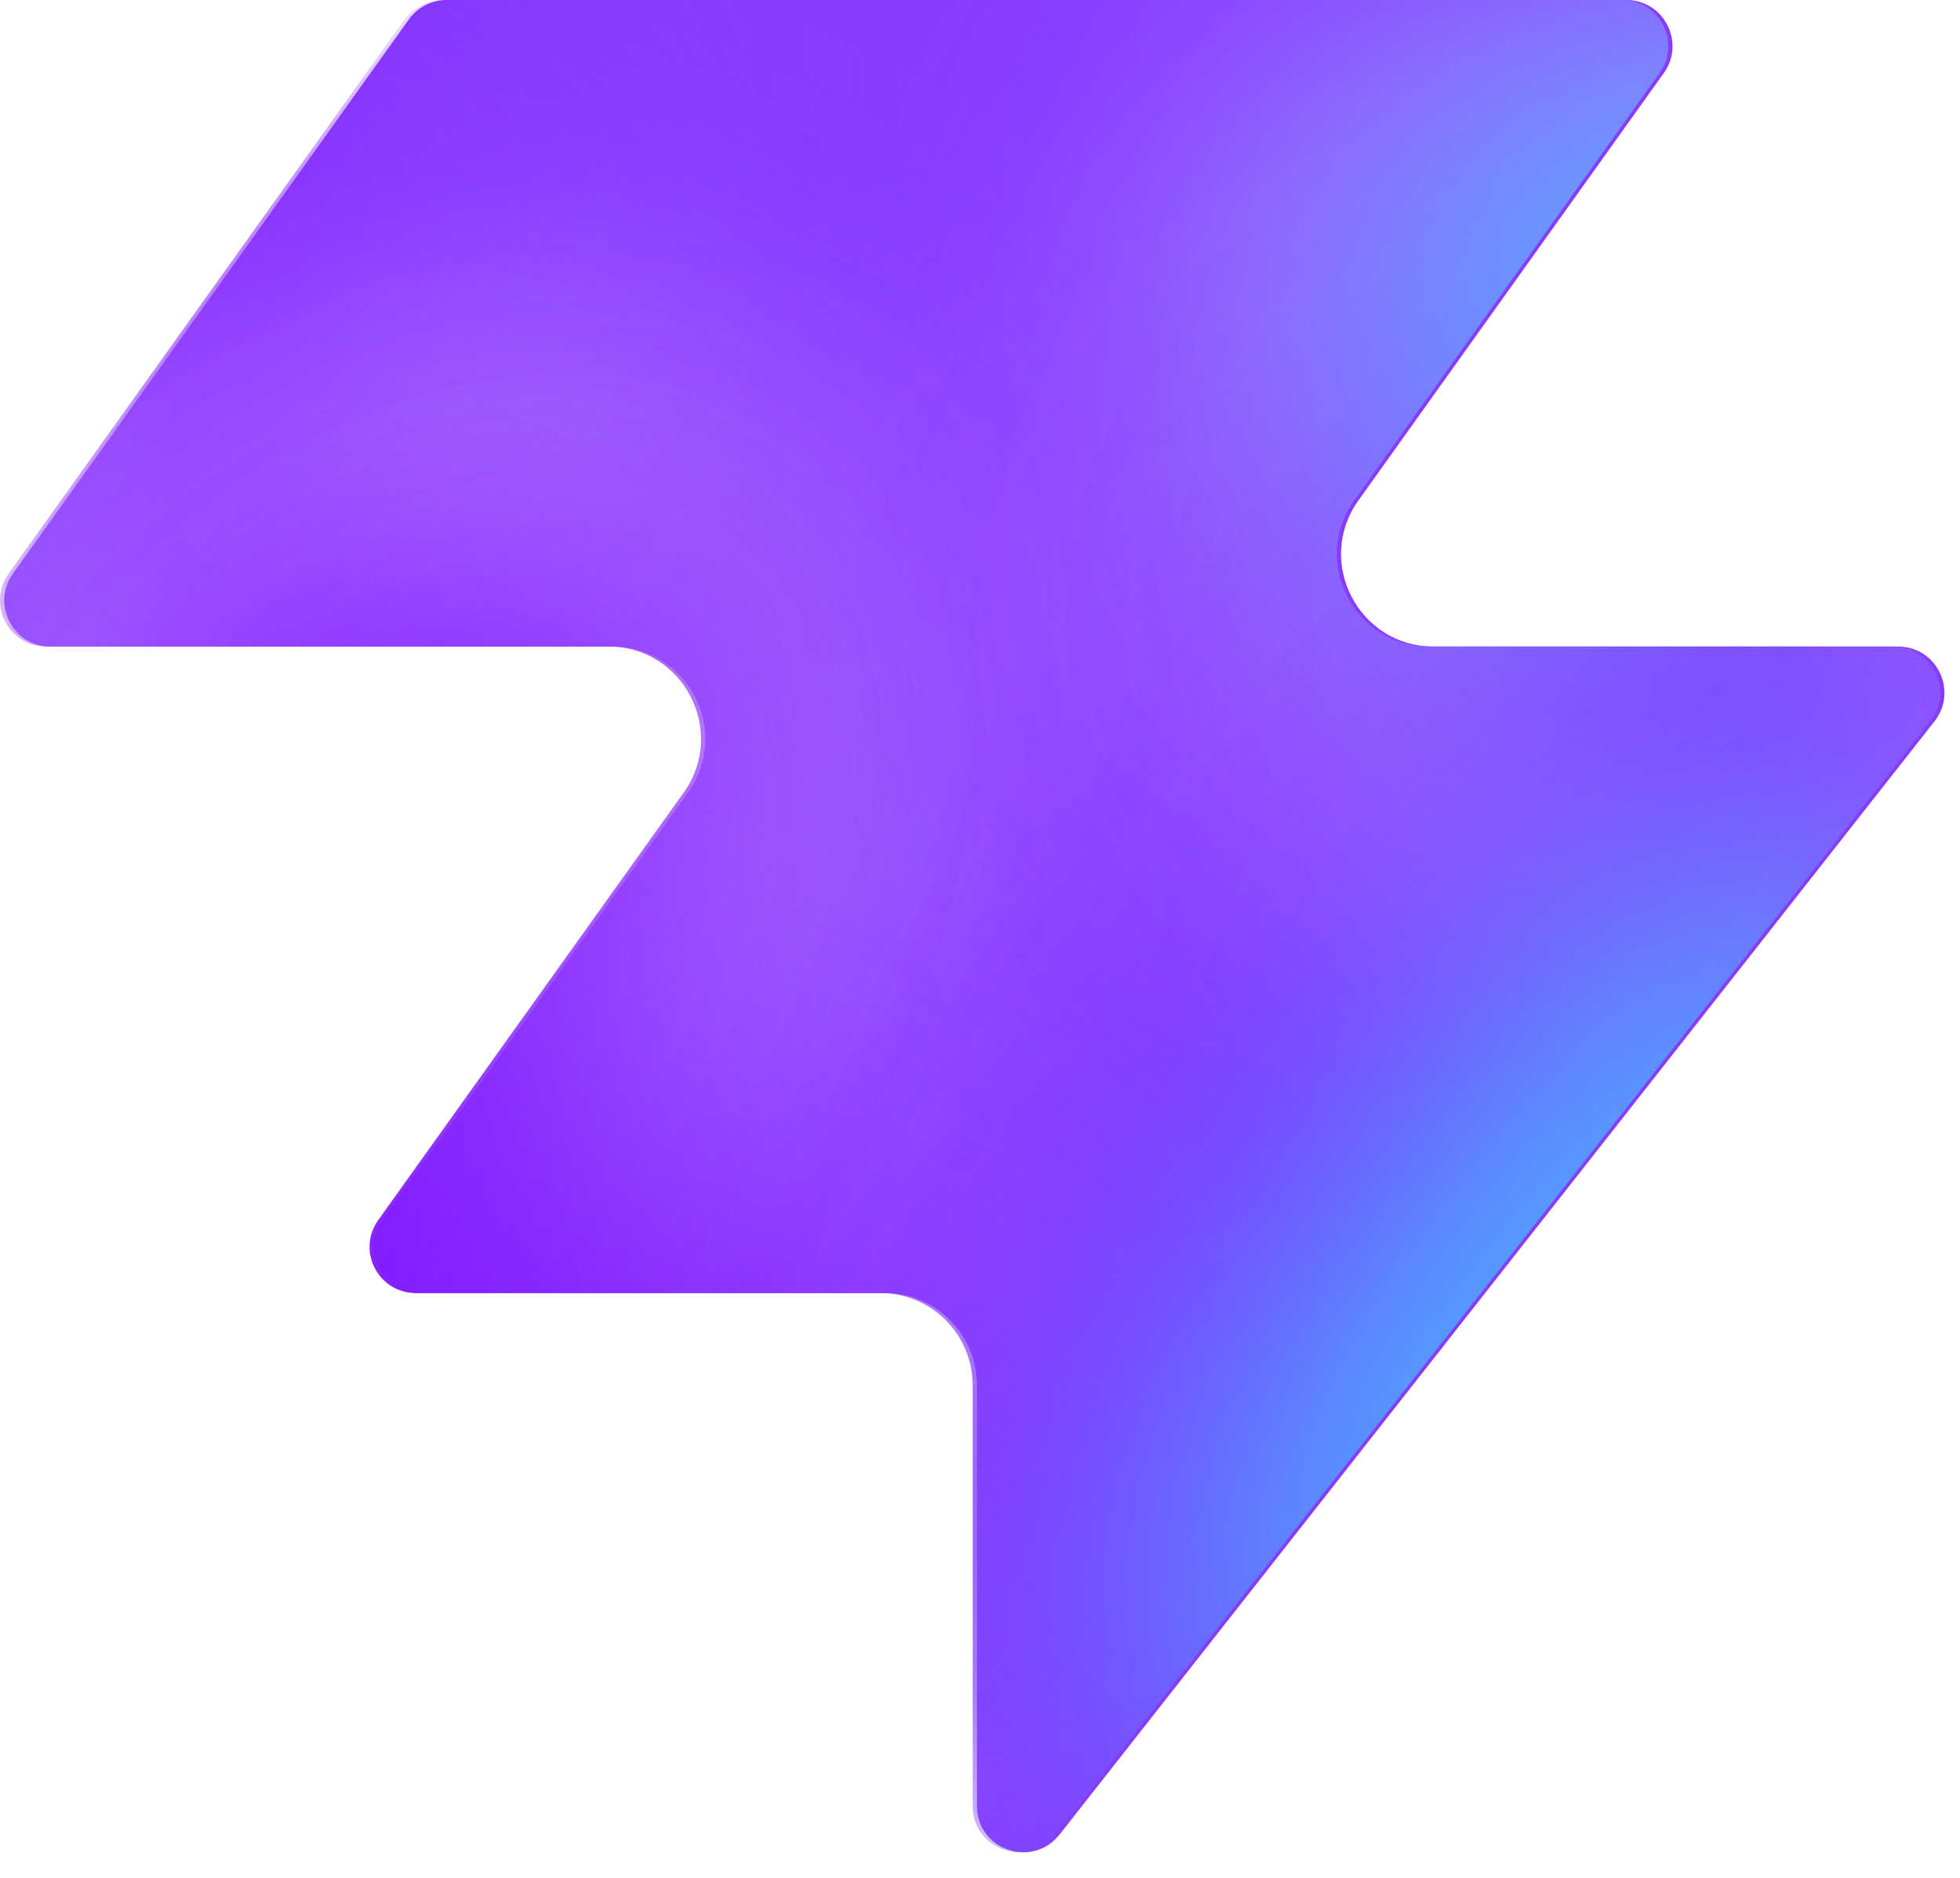
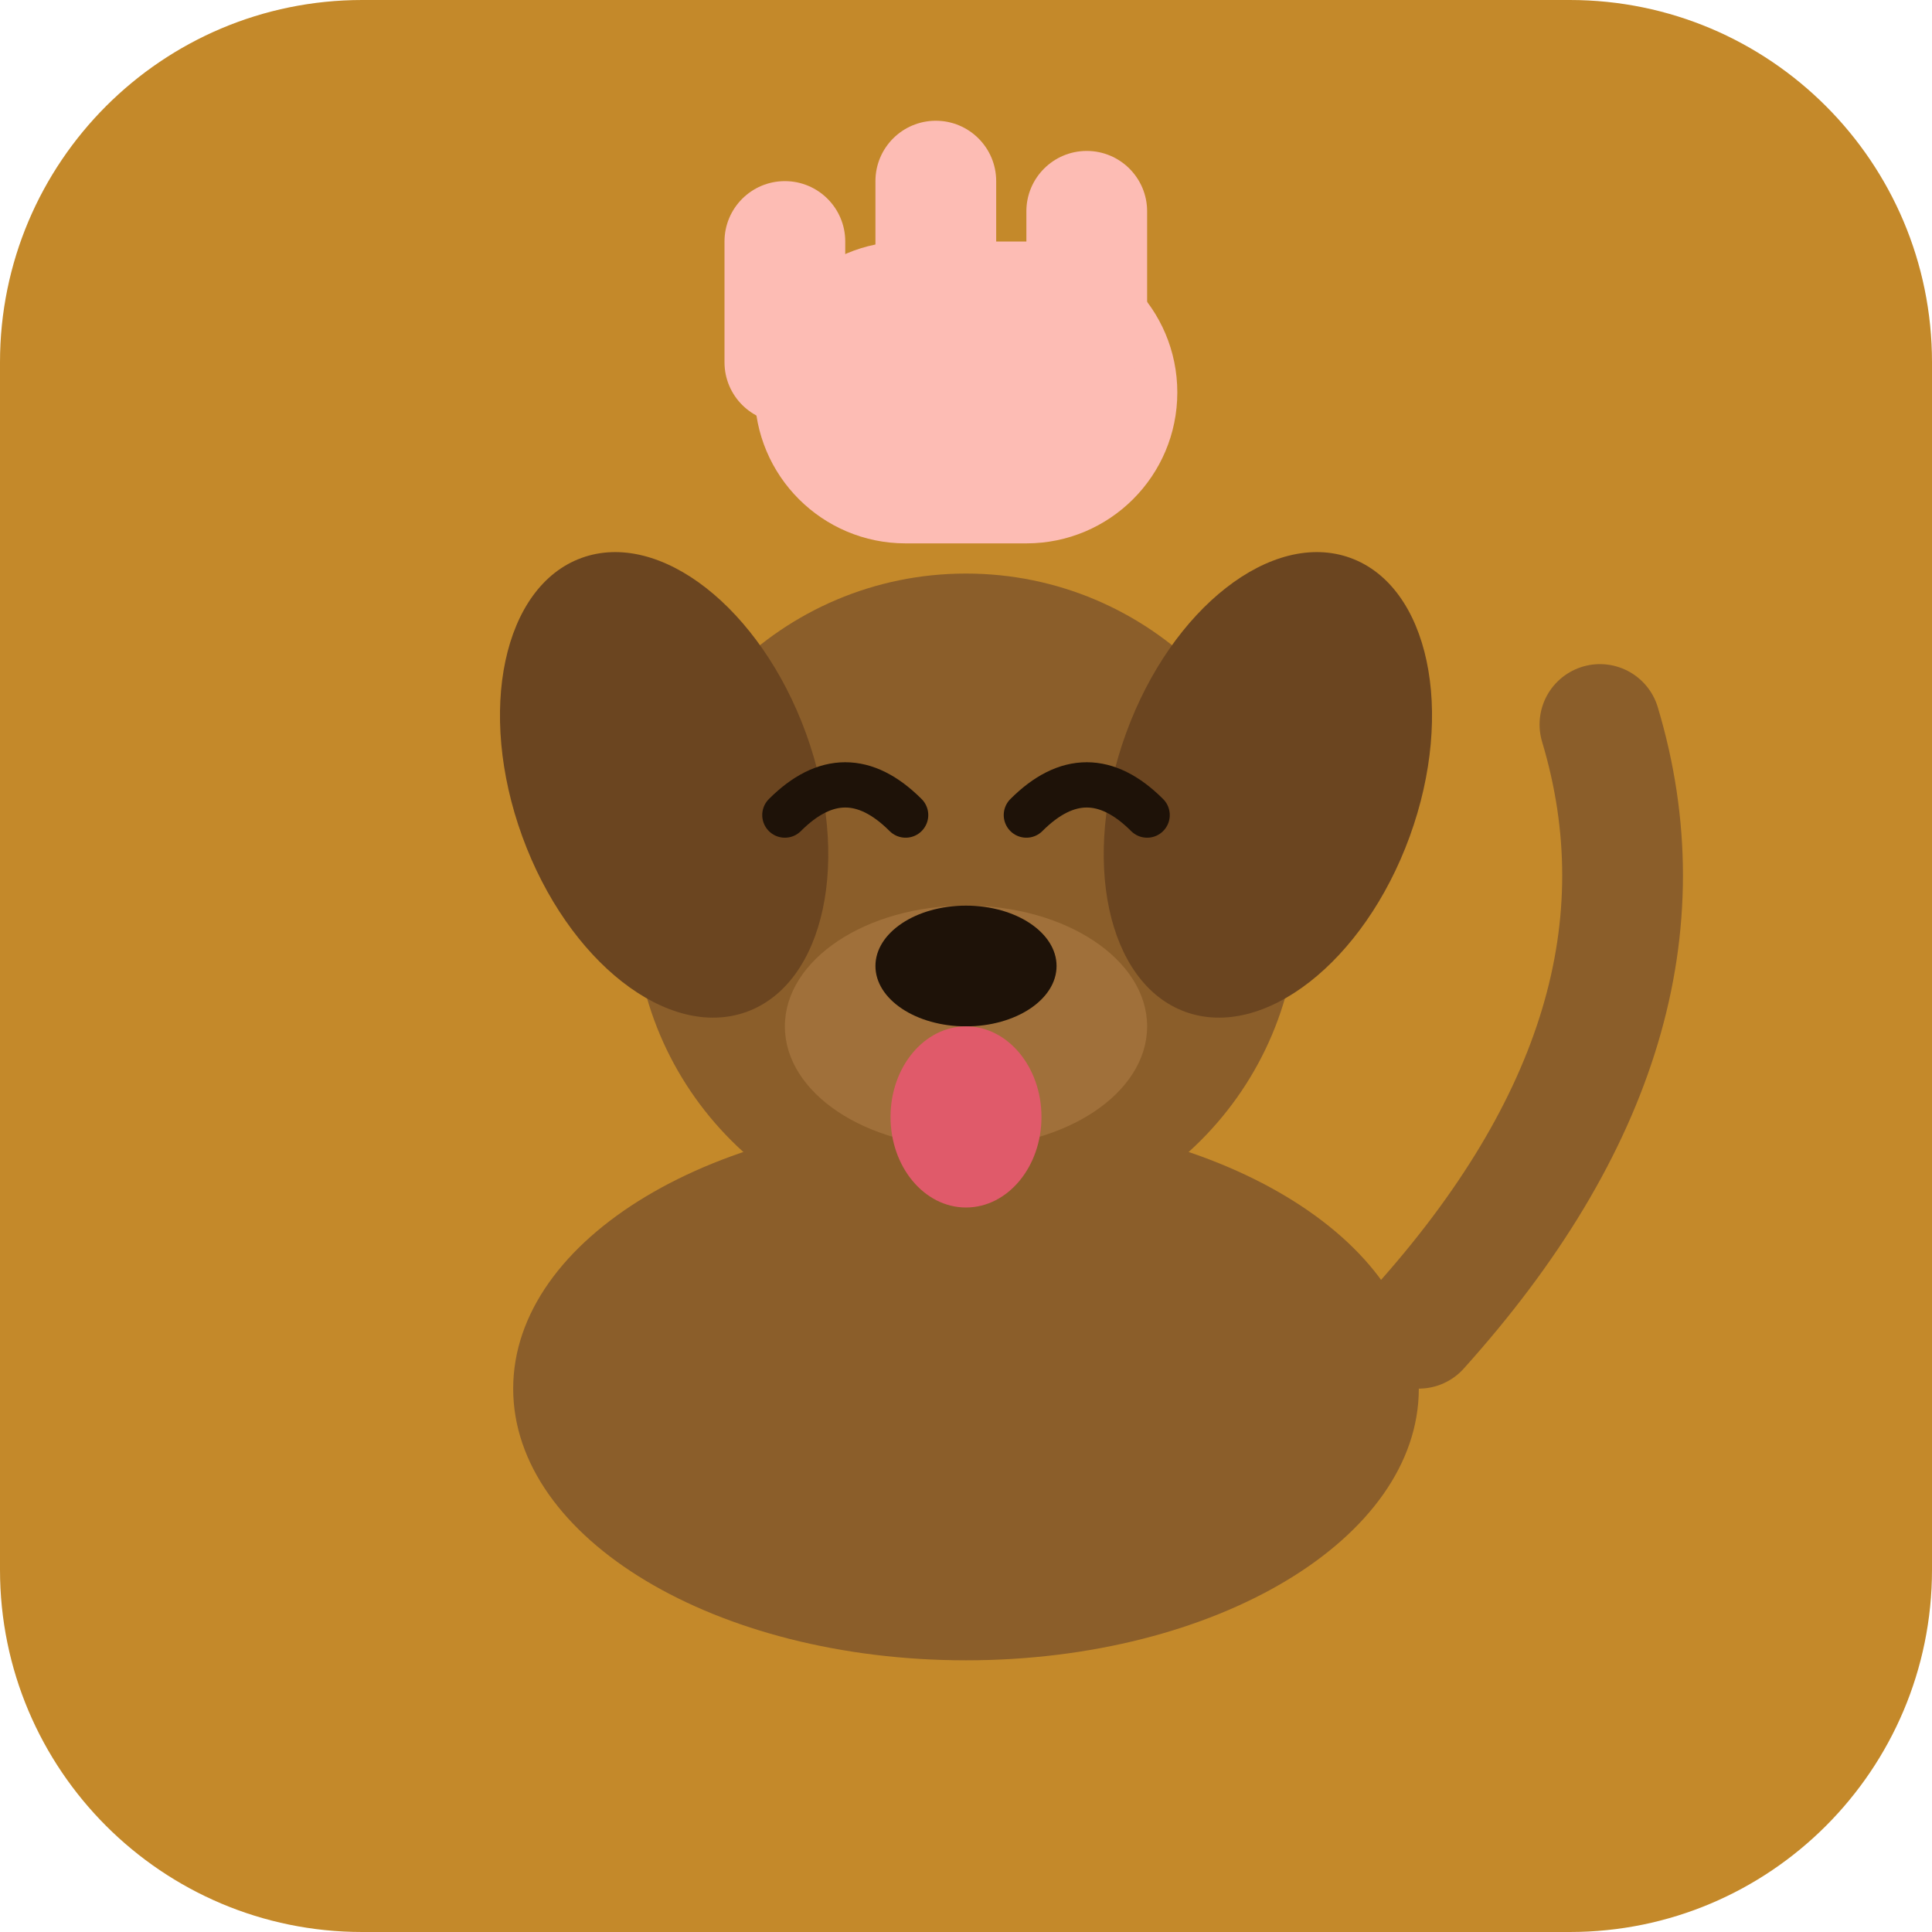
- <svg xmlns="http://www.w3.org/2000/svg" width="48" height="46" fill="none" viewBox="0 0 48 46">
-   <path fill="#863bff" d="M25.946 44.938c-.664.845-2.021.375-2.021-.698V33.937a2.26 2.26 0 0 0-2.262-2.262H10.287c-.92 0-1.456-1.04-.92-1.788l7.48-10.471c1.07-1.497 0-3.578-1.842-3.578H1.237c-.92 0-1.456-1.04-.92-1.788L10.013.474c.214-.297.556-.474.92-.474h28.894c.92 0 1.456 1.04.92 1.788l-7.48 10.471c-1.07 1.498 0 3.579 1.842 3.579h11.377c.943 0 1.473 1.088.89 1.83L25.947 44.94z" style="fill:#863bff;fill:color(display-p3 .525 .23 1);fill-opacity:1" />
-   <mask id="a" width="48" height="46" x="0" y="0" maskUnits="userSpaceOnUse" style="mask-type:alpha">
-     <path fill="#000" d="M25.842 44.938c-.664.844-2.021.375-2.021-.698V33.937a2.26 2.26 0 0 0-2.262-2.262H10.183c-.92 0-1.456-1.04-.92-1.788l7.48-10.471c1.07-1.498 0-3.579-1.842-3.579H1.133c-.92 0-1.456-1.04-.92-1.787L9.91.473c.214-.297.556-.474.92-.474h28.894c.92 0 1.456 1.04.92 1.788l-7.48 10.471c-1.07 1.498 0 3.578 1.842 3.578h11.377c.943 0 1.473 1.088.89 1.832L25.843 44.94z" style="fill:#000;fill-opacity:1" />
-   </mask>
-   <g mask="url(#a)">
-     <g filter="url(#b)">
-       <ellipse cx="5.508" cy="14.704" fill="#ede6ff" rx="5.508" ry="14.704" style="fill:#ede6ff;fill:color(display-p3 .927 .903 1);fill-opacity:1" transform="matrix(.00324 1 1 -.00324 -4.47 31.516)" />
-     </g>
-     <g filter="url(#c)">
-       <ellipse cx="10.399" cy="29.851" fill="#ede6ff" rx="10.399" ry="29.851" style="fill:#ede6ff;fill:color(display-p3 .927 .903 1);fill-opacity:1" transform="matrix(.00324 1 1 -.00324 -39.328 7.883)" />
-     </g>
-     <g filter="url(#d)">
-       <ellipse cx="5.508" cy="30.487" fill="#7e14ff" rx="5.508" ry="30.487" style="fill:#7e14ff;fill:color(display-p3 .492 .077 1);fill-opacity:1" transform="rotate(89.814 -25.913 -14.639)scale(1 -1)" />
-     </g>
-     <g filter="url(#e)">
-       <ellipse cx="5.508" cy="30.599" fill="#7e14ff" rx="5.508" ry="30.599" style="fill:#7e14ff;fill:color(display-p3 .492 .077 1);fill-opacity:1" transform="rotate(89.814 -32.644 -3.334)scale(1 -1)" />
-     </g>
-     <g filter="url(#f)">
-       <ellipse cx="5.508" cy="30.599" fill="#7e14ff" rx="5.508" ry="30.599" style="fill:#7e14ff;fill:color(display-p3 .492 .077 1);fill-opacity:1" transform="matrix(.00324 1 1 -.00324 -34.34 30.47)" />
-     </g>
-     <g filter="url(#g)">
-       <ellipse cx="14.072" cy="22.078" fill="#ede6ff" rx="14.072" ry="22.078" style="fill:#ede6ff;fill:color(display-p3 .927 .903 1);fill-opacity:1" transform="rotate(93.35 24.506 48.493)scale(-1 1)" />
-     </g>
-     <g filter="url(#h)">
-       <ellipse cx="3.47" cy="21.501" fill="#7e14ff" rx="3.47" ry="21.501" style="fill:#7e14ff;fill:color(display-p3 .492 .077 1);fill-opacity:1" transform="rotate(89.009 28.708 47.59)scale(-1 1)" />
-     </g>
-     <g filter="url(#i)">
-       <ellipse cx="3.47" cy="21.501" fill="#7e14ff" rx="3.47" ry="21.501" style="fill:#7e14ff;fill:color(display-p3 .492 .077 1);fill-opacity:1" transform="rotate(89.009 28.708 47.59)scale(-1 1)" />
-     </g>
-     <g filter="url(#j)">
-       <ellipse cx=".387" cy="8.972" fill="#7e14ff" rx="4.407" ry="29.108" style="fill:#7e14ff;fill:color(display-p3 .492 .077 1);fill-opacity:1" transform="rotate(39.51 .387 8.972)" />
-     </g>
-     <g filter="url(#k)">
-       <ellipse cx="47.523" cy="-6.092" fill="#7e14ff" rx="4.407" ry="29.108" style="fill:#7e14ff;fill:color(display-p3 .492 .077 1);fill-opacity:1" transform="rotate(37.892 47.523 -6.092)" />
-     </g>
-     <g filter="url(#l)">
-       <ellipse cx="41.412" cy="6.333" fill="#47bfff" rx="5.971" ry="9.665" style="fill:#47bfff;fill:color(display-p3 .28 .748 1);fill-opacity:1" transform="rotate(37.892 41.412 6.333)" />
-     </g>
-     <g filter="url(#m)">
-       <ellipse cx="-1.879" cy="38.332" fill="#7e14ff" rx="4.407" ry="29.108" style="fill:#7e14ff;fill:color(display-p3 .492 .077 1);fill-opacity:1" transform="rotate(37.892 -1.88 38.332)" />
-     </g>
-     <g filter="url(#n)">
-       <ellipse cx="-1.879" cy="38.332" fill="#7e14ff" rx="4.407" ry="29.108" style="fill:#7e14ff;fill:color(display-p3 .492 .077 1);fill-opacity:1" transform="rotate(37.892 -1.88 38.332)" />
-     </g>
-     <g filter="url(#o)">
-       <ellipse cx="35.651" cy="29.907" fill="#7e14ff" rx="4.407" ry="29.108" style="fill:#7e14ff;fill:color(display-p3 .492 .077 1);fill-opacity:1" transform="rotate(37.892 35.651 29.907)" />
-     </g>
-     <g filter="url(#p)">
-       <ellipse cx="38.418" cy="32.4" fill="#47bfff" rx="5.971" ry="15.297" style="fill:#47bfff;fill:color(display-p3 .28 .748 1);fill-opacity:1" transform="rotate(37.892 38.418 32.4)" />
-     </g>
-   </g>
-   <defs>
-     <filter id="b" width="60.045" height="41.654" x="-19.77" y="16.149" color-interpolation-filters="sRGB" filterUnits="userSpaceOnUse">
-       <feFlood flood-opacity="0" result="BackgroundImageFix" />
-       <feBlend in="SourceGraphic" in2="BackgroundImageFix" result="shape" />
-       <feGaussianBlur result="effect1_foregroundBlur_2002_17158" stdDeviation="7.659" />
-     </filter>
-     <filter id="c" width="90.34" height="51.437" x="-54.613" y="-7.533" color-interpolation-filters="sRGB" filterUnits="userSpaceOnUse">
-       <feFlood flood-opacity="0" result="BackgroundImageFix" />
-       <feBlend in="SourceGraphic" in2="BackgroundImageFix" result="shape" />
-       <feGaussianBlur result="effect1_foregroundBlur_2002_17158" stdDeviation="7.659" />
-     </filter>
-     <filter id="d" width="79.355" height="29.4" x="-49.64" y="2.03" color-interpolation-filters="sRGB" filterUnits="userSpaceOnUse">
-       <feFlood flood-opacity="0" result="BackgroundImageFix" />
-       <feBlend in="SourceGraphic" in2="BackgroundImageFix" result="shape" />
-       <feGaussianBlur result="effect1_foregroundBlur_2002_17158" stdDeviation="4.596" />
-     </filter>
-     <filter id="e" width="79.579" height="29.4" x="-45.045" y="20.029" color-interpolation-filters="sRGB" filterUnits="userSpaceOnUse">
-       <feFlood flood-opacity="0" result="BackgroundImageFix" />
-       <feBlend in="SourceGraphic" in2="BackgroundImageFix" result="shape" />
-       <feGaussianBlur result="effect1_foregroundBlur_2002_17158" stdDeviation="4.596" />
-     </filter>
-     <filter id="f" width="79.579" height="29.4" x="-43.513" y="21.178" color-interpolation-filters="sRGB" filterUnits="userSpaceOnUse">
-       <feFlood flood-opacity="0" result="BackgroundImageFix" />
-       <feBlend in="SourceGraphic" in2="BackgroundImageFix" result="shape" />
-       <feGaussianBlur result="effect1_foregroundBlur_2002_17158" stdDeviation="4.596" />
-     </filter>
-     <filter id="g" width="74.749" height="58.852" x="15.756" y="-17.901" color-interpolation-filters="sRGB" filterUnits="userSpaceOnUse">
-       <feFlood flood-opacity="0" result="BackgroundImageFix" />
-       <feBlend in="SourceGraphic" in2="BackgroundImageFix" result="shape" />
-       <feGaussianBlur result="effect1_foregroundBlur_2002_17158" stdDeviation="7.659" />
-     </filter>
-     <filter id="h" width="61.377" height="25.362" x="23.548" y="2.284" color-interpolation-filters="sRGB" filterUnits="userSpaceOnUse">
-       <feFlood flood-opacity="0" result="BackgroundImageFix" />
-       <feBlend in="SourceGraphic" in2="BackgroundImageFix" result="shape" />
-       <feGaussianBlur result="effect1_foregroundBlur_2002_17158" stdDeviation="4.596" />
-     </filter>
-     <filter id="i" width="61.377" height="25.362" x="23.548" y="2.284" color-interpolation-filters="sRGB" filterUnits="userSpaceOnUse">
-       <feFlood flood-opacity="0" result="BackgroundImageFix" />
-       <feBlend in="SourceGraphic" in2="BackgroundImageFix" result="shape" />
-       <feGaussianBlur result="effect1_foregroundBlur_2002_17158" stdDeviation="4.596" />
-     </filter>
-     <filter id="j" width="56.045" height="63.649" x="-27.636" y="-22.853" color-interpolation-filters="sRGB" filterUnits="userSpaceOnUse">
-       <feFlood flood-opacity="0" result="BackgroundImageFix" />
-       <feBlend in="SourceGraphic" in2="BackgroundImageFix" result="shape" />
-       <feGaussianBlur result="effect1_foregroundBlur_2002_17158" stdDeviation="4.596" />
-     </filter>
-     <filter id="k" width="54.814" height="64.646" x="20.116" y="-38.415" color-interpolation-filters="sRGB" filterUnits="userSpaceOnUse">
-       <feFlood flood-opacity="0" result="BackgroundImageFix" />
-       <feBlend in="SourceGraphic" in2="BackgroundImageFix" result="shape" />
-       <feGaussianBlur result="effect1_foregroundBlur_2002_17158" stdDeviation="4.596" />
-     </filter>
-     <filter id="l" width="33.541" height="35.313" x="24.641" y="-11.323" color-interpolation-filters="sRGB" filterUnits="userSpaceOnUse">
-       <feFlood flood-opacity="0" result="BackgroundImageFix" />
-       <feBlend in="SourceGraphic" in2="BackgroundImageFix" result="shape" />
-       <feGaussianBlur result="effect1_foregroundBlur_2002_17158" stdDeviation="4.596" />
-     </filter>
-     <filter id="m" width="54.814" height="64.646" x="-29.286" y="6.009" color-interpolation-filters="sRGB" filterUnits="userSpaceOnUse">
-       <feFlood flood-opacity="0" result="BackgroundImageFix" />
-       <feBlend in="SourceGraphic" in2="BackgroundImageFix" result="shape" />
-       <feGaussianBlur result="effect1_foregroundBlur_2002_17158" stdDeviation="4.596" />
-     </filter>
-     <filter id="n" width="54.814" height="64.646" x="-29.286" y="6.009" color-interpolation-filters="sRGB" filterUnits="userSpaceOnUse">
-       <feFlood flood-opacity="0" result="BackgroundImageFix" />
-       <feBlend in="SourceGraphic" in2="BackgroundImageFix" result="shape" />
-       <feGaussianBlur result="effect1_foregroundBlur_2002_17158" stdDeviation="4.596" />
-     </filter>
-     <filter id="o" width="54.814" height="64.646" x="8.244" y="-2.416" color-interpolation-filters="sRGB" filterUnits="userSpaceOnUse">
-       <feFlood flood-opacity="0" result="BackgroundImageFix" />
-       <feBlend in="SourceGraphic" in2="BackgroundImageFix" result="shape" />
-       <feGaussianBlur result="effect1_foregroundBlur_2002_17158" stdDeviation="4.596" />
-     </filter>
-     <filter id="p" width="39.409" height="43.623" x="18.713" y="10.588" color-interpolation-filters="sRGB" filterUnits="userSpaceOnUse">
-       <feFlood flood-opacity="0" result="BackgroundImageFix" />
-       <feBlend in="SourceGraphic" in2="BackgroundImageFix" result="shape" />
-       <feGaussianBlur result="effect1_foregroundBlur_2002_17158" stdDeviation="4.596" />
-     </filter>
-   </defs>
+ <svg xmlns="http://www.w3.org/2000/svg" viewBox="0 0 64 64" width="64" height="64">
+   <rect width="64" height="64" rx="12" fill="#C4892A" />
+   <ellipse cx="32" cy="46" rx="15" ry="9" fill="#8B5E2A" />
+   <circle cx="32" cy="30" r="11" fill="#8B5E2A" />
+   <ellipse cx="22" cy="26" rx="5" ry="8" fill="#6B4520" transform="rotate(-20 22 26)" />
+   <ellipse cx="42" cy="26" rx="5" ry="8" fill="#6B4520" transform="rotate(20 42 26)" />
+   <ellipse cx="32" cy="34" rx="6" ry="4" fill="#A0703A" />
+   <ellipse cx="32" cy="32" rx="3" ry="2" fill="#1E1208" />
+   <path d="M26 27 Q28 25 30 27" stroke="#1E1208" stroke-width="1.5" fill="none" stroke-linecap="round" />
+   <path d="M34 27 Q36 25 38 27" stroke="#1E1208" stroke-width="1.5" fill="none" stroke-linecap="round" />
+   <ellipse cx="32" cy="37" rx="2.5" ry="3" fill="#E05A6A" />
+   <path d="M47 44 Q56 34 53 24" stroke="#8B5E2A" stroke-width="4" stroke-linecap="round" fill="none" />
+   <rect x="25" y="8" width="14" height="10" rx="5" fill="#FDBCB4" />
+   <rect x="24" y="6" width="4" height="8" rx="2" fill="#FDBCB4" />
+   <rect x="29" y="4" width="4" height="9" rx="2" fill="#FDBCB4" />
+   <rect x="34" y="5" width="4" height="8" rx="2" fill="#FDBCB4" />
</svg>
